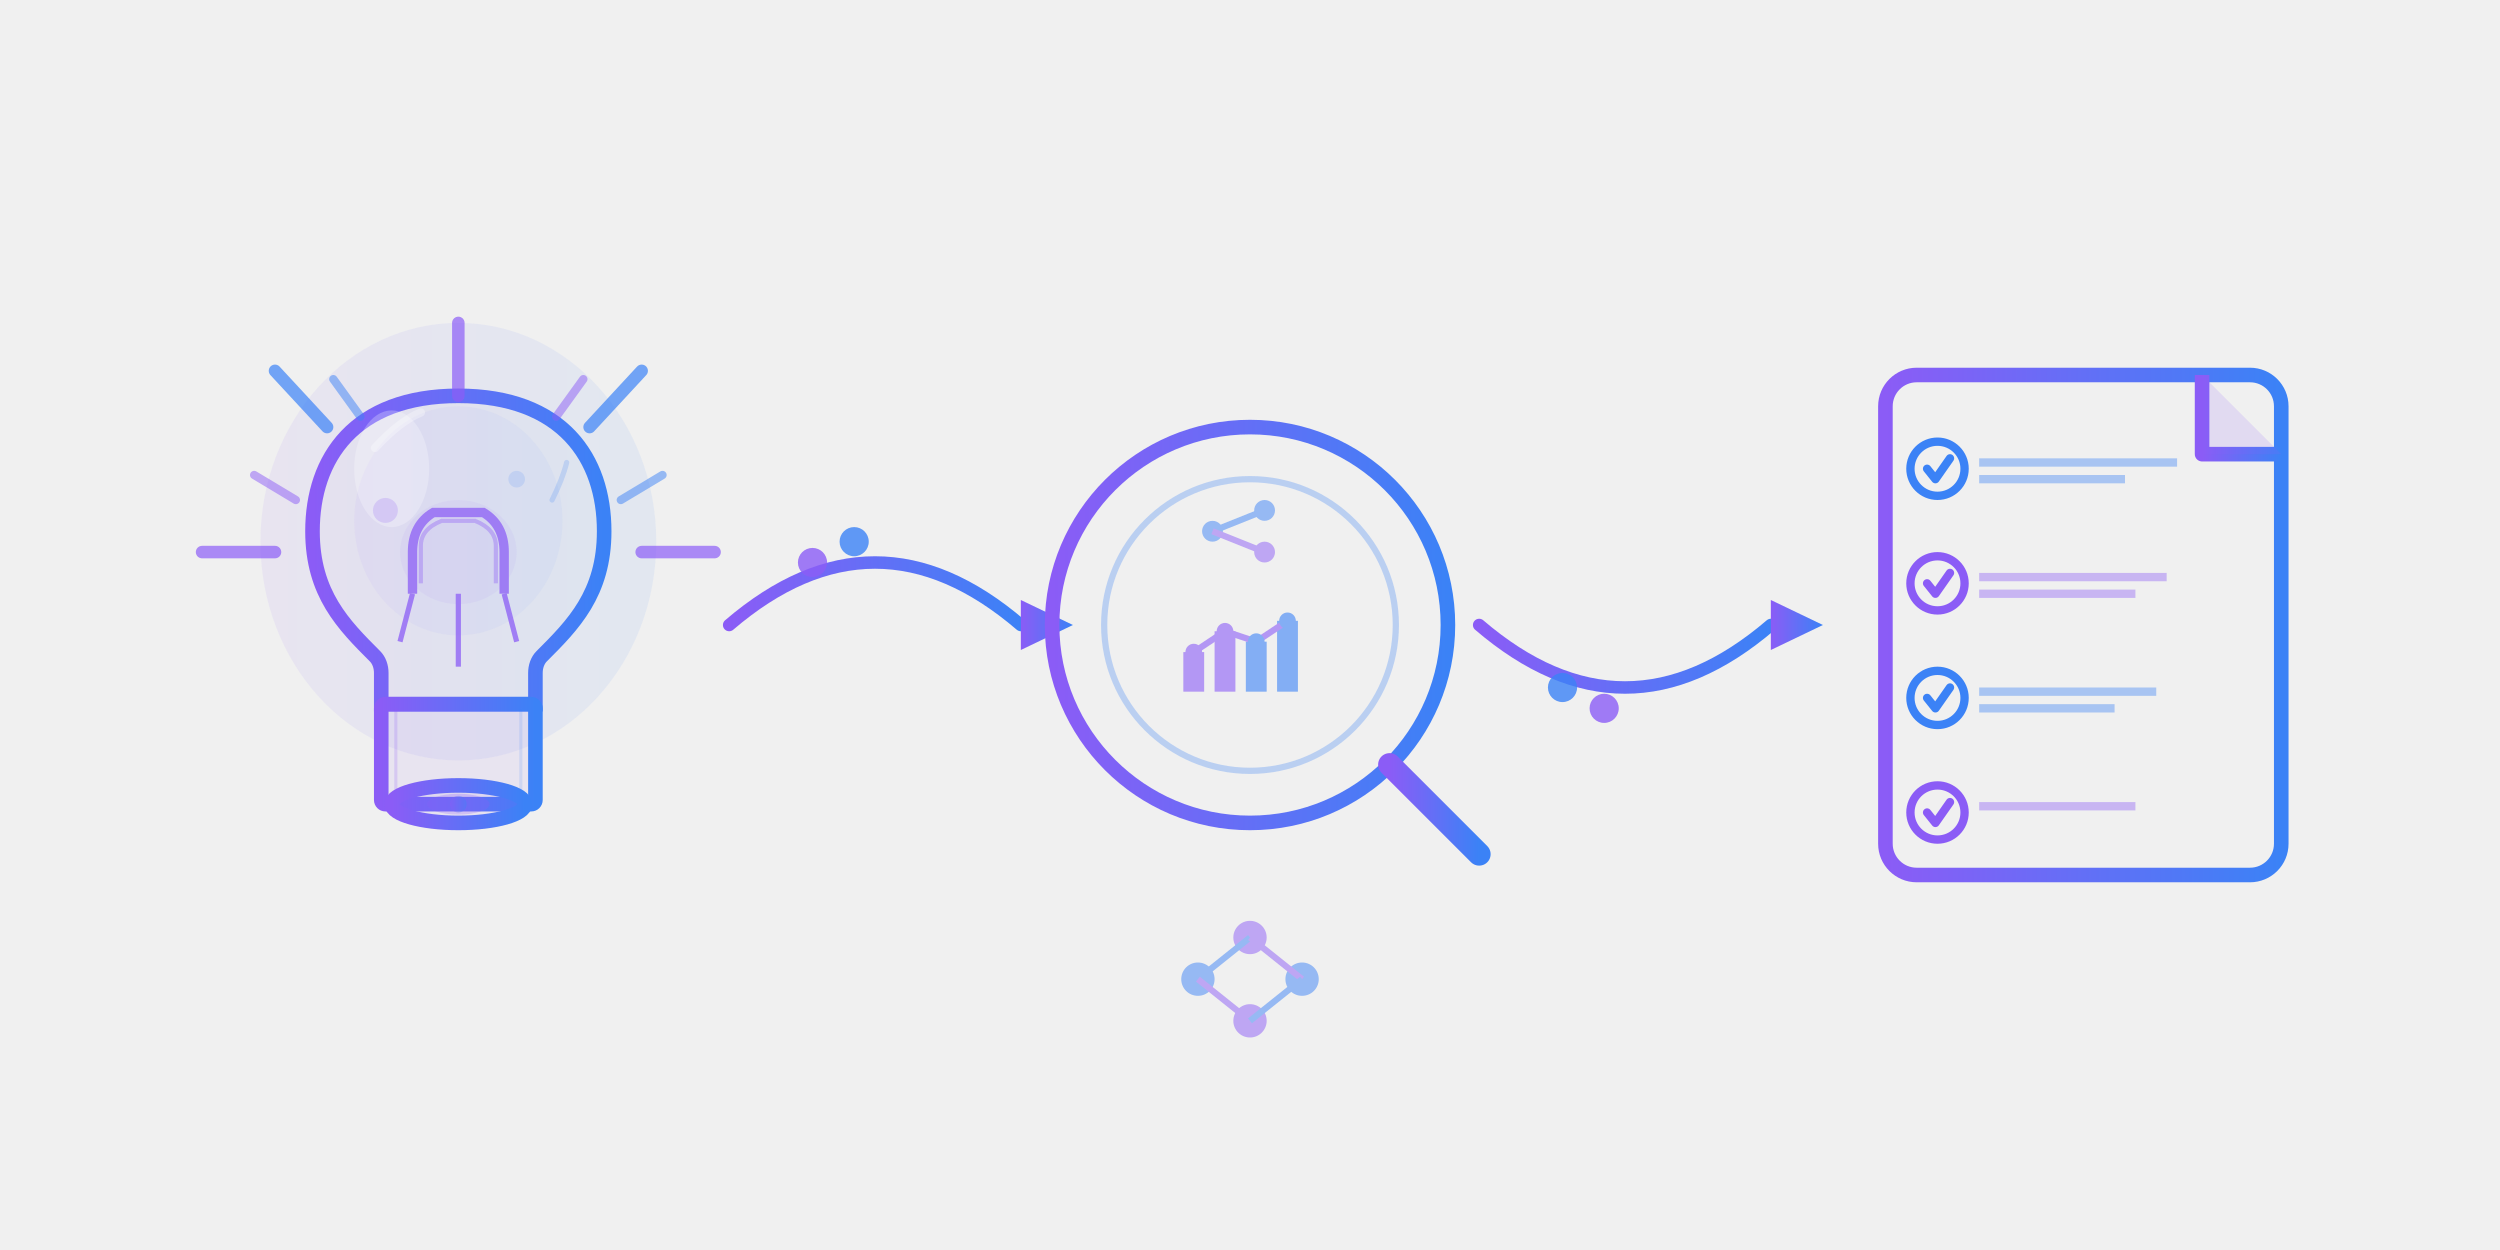
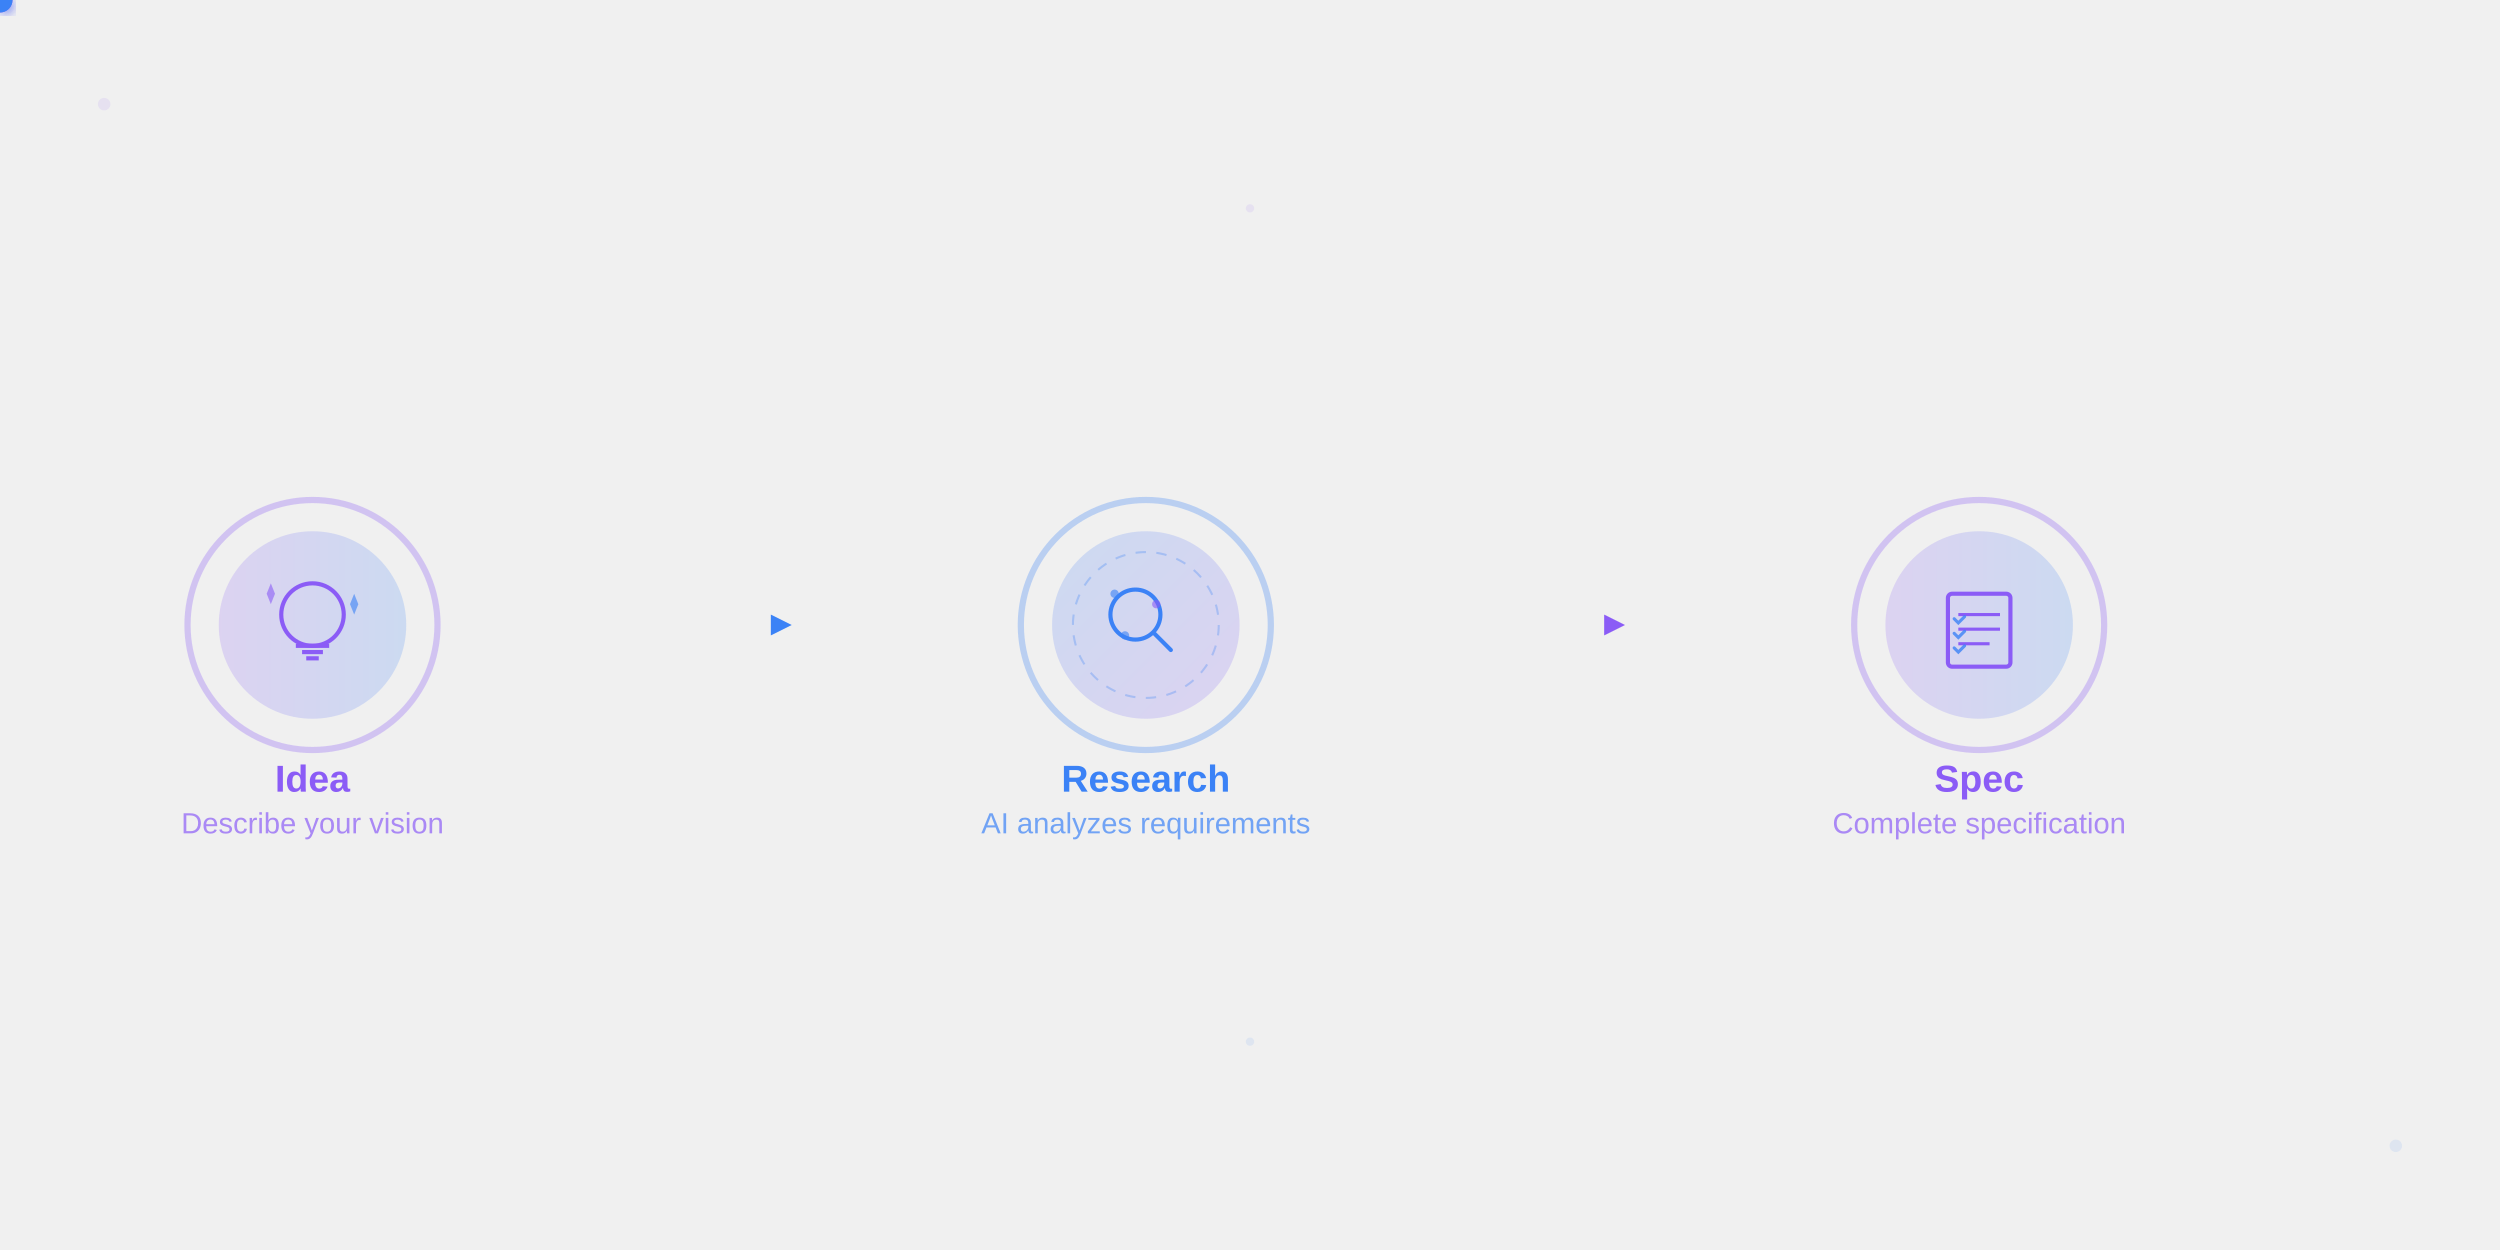
- <svg xmlns="http://www.w3.org/2000/svg" viewBox="0 0 1200 600" width="100%" height="100%">
+ <svg xmlns="http://www.w3.org/2000/svg" viewBox="0 0 1200 600" width="100%" height="100%" class="svg-play-once">
+   <style>
+     .svg-play-once {
+       animation: fadeIn 0.6s ease-in;
+     }
+     
+     .svg-play-once * {
+       animation-play-state: paused;
+     }
+     
+     .svg-play-once.is-visible * {
+       animation-play-state: running;
+     }
+     
+     @keyframes fadeIn {
+       from { opacity: 0; }
+       to { opacity: 1; }
+     }
+   </style>
  <defs>
    <linearGradient id="purpleBlue" x1="0%" y1="0%" x2="100%" y2="0%">
      <stop offset="0%" style="stop-color:#8b5cf6;stop-opacity:1" />
      <stop offset="100%" style="stop-color:#3b82f6;stop-opacity:1" />
    </linearGradient>
-     <linearGradient id="blueGradient" x1="0%" y1="0%" x2="0%" y2="100%">
+     <linearGradient id="blueGradient" x1="0%" y1="0%" x2="100%" y2="100%">
      <stop offset="0%" style="stop-color:#3b82f6;stop-opacity:1" />
      <stop offset="100%" style="stop-color:#8b5cf6;stop-opacity:1" />
    </linearGradient>
+     <filter id="glow">
+       <feGaussianBlur stdDeviation="3" result="coloredBlur" />
+       <feMerge>
+         <feMergeNode in="coloredBlur" />
+         <feMergeNode in="SourceGraphic" />
+       </feMerge>
+     </filter>
  </defs>
-   <g transform="translate(220, 300)">
-     <ellipse cx="0" cy="-40" rx="95" ry="105" fill="url(#purpleBlue)" opacity="0.08" />
-     <path d="M 0 -110               C -50 -110 -70 -80 -70 -45              C -70 -15 -55 0 -40 15              C -38 17 -37 20 -37 23              L -37 38              L 37 38              L 37 23              C 37 20 38 17 40 15              C 55 0 70 -15 70 -45              C 70 -80 50 -110 0 -110 Z" fill="url(#purpleBlue)" fill-opacity="0.03" stroke="url(#purpleBlue)" stroke-width="7" />
-     <ellipse cx="0" cy="-50" rx="50" ry="55" fill="url(#purpleBlue)" opacity="0.05" />
-     <ellipse cx="-32" cy="-75" rx="18" ry="28" fill="#ffffff" opacity="0.25" />
-     <path d="M -40 -85 Q -28 -98 -18 -102" fill="none" stroke="#ffffff" stroke-width="4" opacity="0.3" stroke-linecap="round" />
-     <circle cx="-35" cy="-55" r="6" fill="#8b5cf6" opacity="0.2" />
-     <circle cx="28" cy="-70" r="4" fill="#3b82f6" opacity="0.15" />
-     <path d="M 45 -60 Q 50 -70 52 -78" fill="none" stroke="#3b82f6" stroke-width="2.5" opacity="0.2" stroke-linecap="round" />
-     <g>
-       <rect x="-37" y="38" width="74" height="48" fill="#8b5cf6" fill-opacity="0.08" stroke="url(#purpleBlue)" stroke-width="7" rx="2" />
-       <line x1="-37" y1="47" x2="37" y2="47" stroke="url(#purpleBlue)" stroke-width="2.5" opacity="0.35" />
-       <line x1="-37" y1="56" x2="37" y2="56" stroke="url(#purpleBlue)" stroke-width="2.5" opacity="0.35" />
-       <line x1="-37" y1="65" x2="37" y2="65" stroke="url(#purpleBlue)" stroke-width="2.5" opacity="0.35" />
-       <line x1="-37" y1="74" x2="37" y2="74" stroke="url(#purpleBlue)" stroke-width="2.5" opacity="0.35" />
-       <line x1="-30" y1="40" x2="-30" y2="84" stroke="#8b5cf6" stroke-width="1.5" opacity="0.2" />
-       <line x1="30" y1="40" x2="30" y2="84" stroke="#3b82f6" stroke-width="1.5" opacity="0.15" />
+   <g id="stage1" transform="translate(100, 250)">
+     <circle cx="50" cy="50" r="60" fill="none" stroke="#8b5cf6" stroke-width="3" opacity="0.3" />
+     <circle cx="50" cy="50" r="45" fill="url(#purpleBlue)" opacity="0.2">
+       <animate attributeName="r" values="45;50;45" dur="2s" repeatCount="1" />
+     </circle>
+     <circle cx="50" cy="45" r="15" fill="none" stroke="#8b5cf6" stroke-width="2" />
+     <path d="M 42 60 L 58 60" stroke="#8b5cf6" stroke-width="2" />
+     <path d="M 45 63 L 55 63" stroke="#8b5cf6" stroke-width="2" />
+     <path d="M 47 66 L 53 66" stroke="#8b5cf6" stroke-width="2" />
+     <g opacity="0.6">
+       <path d="M 30 30 L 32 35 L 30 40 L 28 35 Z" fill="#8b5cf6">
+         <animate attributeName="opacity" values="0.3;1;0.3" dur="1.5s" repeatCount="1" />
+       </path>
+       <path d="M 70 35 L 72 40 L 70 45 L 68 40 Z" fill="#3b82f6">
+         <animate attributeName="opacity" values="0.3;1;0.3" dur="1.8s" repeatCount="1" />
+       </path>
    </g>
-     <ellipse cx="0" cy="86" rx="32" ry="9" fill="#8b5cf6" fill-opacity="0.1" stroke="url(#purpleBlue)" stroke-width="7" />
-     <ellipse cx="0" cy="86" rx="15" ry="5" fill="#8b5cf6" opacity="0.25" />
-     <circle cx="0" cy="86" r="4" fill="url(#purpleBlue)" opacity="0.4" />
-     <g opacity="0.75">
-       <line x1="0" y1="20" x2="0" y2="-15" stroke="#8b5cf6" stroke-width="2.5" />
-       <path d="M -22 -15                 L -22 -35                 Q -22 -48 -12 -54                 L 12 -54                 Q 22 -48 22 -35                 L 22 -15" fill="none" stroke="#8b5cf6" stroke-width="4.5" />
-       <path d="M -18 -20 L -18 -38 Q -18 -46 -8 -50 L 8 -50 Q 18 -46 18 -38 L 18 -20" fill="none" stroke="#8b5cf6" stroke-width="2" opacity="0.5" />
-       <line x1="-22" y1="-15" x2="-28" y2="8" stroke="#8b5cf6" stroke-width="2.5" />
-       <line x1="22" y1="-15" x2="28" y2="8" stroke="#8b5cf6" stroke-width="2.5" />
-       <ellipse cx="0" cy="-35" rx="28" ry="25" fill="#8b5cf6" opacity="0.08" />
-     </g>
-     <line x1="0" y1="-110" x2="0" y2="-145" stroke="#8b5cf6" stroke-width="6" stroke-linecap="round" opacity="0.7">
-       <animate attributeName="opacity" values="0.7;0.35;0.7" dur="2s" repeatCount="indefinite" />
-     </line>
-     <line x1="63" y1="-95" x2="88" y2="-122" stroke="#3b82f6" stroke-width="6" stroke-linecap="round" opacity="0.7">
-       <animate attributeName="opacity" values="0.7;0.35;0.7" dur="2s" begin="0.25s" repeatCount="indefinite" />
-     </line>
-     <line x1="88" y1="-35" x2="123" y2="-35" stroke="#8b5cf6" stroke-width="6" stroke-linecap="round" opacity="0.7">
-       <animate attributeName="opacity" values="0.7;0.35;0.7" dur="2s" begin="0.5s" repeatCount="indefinite" />
-     </line>
-     <line x1="-63" y1="-95" x2="-88" y2="-122" stroke="#3b82f6" stroke-width="6" stroke-linecap="round" opacity="0.7">
-       <animate attributeName="opacity" values="0.7;0.35;0.7" dur="2s" begin="0.75s" repeatCount="indefinite" />
-     </line>
-     <line x1="-88" y1="-35" x2="-123" y2="-35" stroke="#8b5cf6" stroke-width="6" stroke-linecap="round" opacity="0.7">
-       <animate attributeName="opacity" values="0.7;0.35;0.7" dur="2s" begin="1s" repeatCount="indefinite" />
-     </line>
-     <line x1="47" y1="-100" x2="60" y2="-118" stroke="#8b5cf6" stroke-width="4" stroke-linecap="round" opacity="0.5">
-       <animate attributeName="opacity" values="0.5;0.2;0.5" dur="2s" begin="0.35s" repeatCount="indefinite" />
-     </line>
-     <line x1="-47" y1="-100" x2="-60" y2="-118" stroke="#3b82f6" stroke-width="4" stroke-linecap="round" opacity="0.5">
-       <animate attributeName="opacity" values="0.5;0.2;0.5" dur="2s" begin="0.85s" repeatCount="indefinite" />
-     </line>
-     <line x1="78" y1="-60" x2="98" y2="-72" stroke="#3b82f6" stroke-width="4" stroke-linecap="round" opacity="0.5">
-       <animate attributeName="opacity" values="0.5;0.2;0.5" dur="2s" begin="0.6s" repeatCount="indefinite" />
-     </line>
-     <line x1="-78" y1="-60" x2="-98" y2="-72" stroke="#8b5cf6" stroke-width="4" stroke-linecap="round" opacity="0.5">
-       <animate attributeName="opacity" values="0.5;0.2;0.5" dur="2s" begin="0.1s" repeatCount="indefinite" />
-     </line>
+     <text x="50" y="130" font-family="Arial, sans-serif" font-size="18" font-weight="bold" fill="#8b5cf6" text-anchor="middle">Idea</text>
+     <text x="50" y="150" font-family="Arial, sans-serif" font-size="14" fill="#8b5cf6" text-anchor="middle" opacity="0.7">Describe your vision</text>
  </g>
-   <g>
-     <path d="M 350 300 Q 420 240 490 300" fill="none" stroke="url(#purpleBlue)" stroke-width="6" stroke-linecap="round" />
-     <polygon points="490,288 515,300 490,312" fill="url(#purpleBlue)" />
-     <circle cx="390" cy="270" r="7" fill="#8b5cf6" opacity="0.8">
-       <animateMotion path="M 0 0 Q 50 -30 100 0" dur="2s" repeatCount="indefinite" />
-       <animate attributeName="opacity" values="0;0.8;0" dur="2s" repeatCount="indefinite" />
-     </circle>
-     <circle cx="410" cy="260" r="7" fill="#3b82f6" opacity="0.8">
-       <animateMotion path="M 0 0 Q 50 -30 100 0" dur="2s" begin="0.5s" repeatCount="indefinite" />
-       <animate attributeName="opacity" values="0;0.8;0" dur="2s" begin="0.5s" repeatCount="indefinite" />
+   <g id="arrow1">
+     <path d="M 220 300 L 380 300" stroke="url(#purpleBlue)" stroke-width="3" opacity="0.6" stroke-dasharray="10 5">
+       <animate attributeName="stroke-dashoffset" from="0" to="100" dur="2s" repeatCount="1" />
+     </path>
+     <polygon points="380,300 370,295 370,305" fill="#3b82f6" />
+     <circle r="6" fill="#8b5cf6" filter="url(#glow)">
+       <animateMotion dur="2s" repeatCount="1" path="M 220 300 L 380 300" />
    </circle>
  </g>
-   <g transform="translate(600, 300)">
-     <circle cx="0" cy="0" r="95" fill="none" stroke="url(#purpleBlue)" stroke-width="7" />
-     <line x1="67" y1="67" x2="110" y2="110" stroke="url(#purpleBlue)" stroke-width="11" stroke-linecap="round" />
-     <circle cx="0" cy="0" r="70" fill="none" stroke="#3b82f6" stroke-width="3" opacity="0.3" />
-     <g transform="translate(-32, -12)" opacity="0.6">
-       <rect x="0" y="25" width="10" height="19" fill="#8b5cf6" />
-       <rect x="15" y="15" width="10" height="29" fill="#8b5cf6" />
-       <rect x="30" y="20" width="10" height="24" fill="#3b82f6" />
-       <rect x="45" y="10" width="10" height="34" fill="#3b82f6" />
-       <path d="M 5 25 L 20 15 L 35 20 L 50 10" fill="none" stroke="#8b5cf6" stroke-width="3" />
-       <circle cx="5" cy="25" r="4" fill="#8b5cf6" />
-       <circle cx="20" cy="15" r="4" fill="#8b5cf6" />
-       <circle cx="35" cy="20" r="4" fill="#3b82f6" />
-       <circle cx="50" cy="10" r="4" fill="#3b82f6" />
+   <g id="stage2" transform="translate(500, 250)">
+     <circle cx="50" cy="50" r="60" fill="none" stroke="#3b82f6" stroke-width="3" opacity="0.3" />
+     <circle cx="50" cy="50" r="45" fill="url(#blueGradient)" opacity="0.2">
+       <animate attributeName="r" values="45;50;45" dur="2.2s" repeatCount="1" />
+     </circle>
+     <circle cx="45" cy="45" r="12" fill="none" stroke="#3b82f6" stroke-width="2" />
+     <path d="M 54 54 L 62 62" stroke="#3b82f6" stroke-width="2" stroke-linecap="round" />
+     <g opacity="0.6">
+       <circle cx="35" cy="35" r="2" fill="#3b82f6">
+         <animate attributeName="opacity" values="0;1;0" dur="1.5s" repeatCount="1" />
+       </circle>
+       <circle cx="55" cy="40" r="2" fill="#8b5cf6">
+         <animate attributeName="opacity" values="0;1;0" dur="1.8s" repeatCount="1" />
+       </circle>
+       <circle cx="40" cy="55" r="2" fill="#3b82f6">
+         <animate attributeName="opacity" values="0;1;0" dur="2s" repeatCount="1" />
+       </circle>
    </g>
-     <g transform="translate(-18, -45)" opacity="0.5">
-       <circle cx="0" cy="0" r="5" fill="#3b82f6" />
-       <circle cx="25" cy="-10" r="5" fill="#3b82f6" />
-       <circle cx="25" cy="10" r="5" fill="#8b5cf6" />
-       <line x1="0" y1="0" x2="25" y2="-10" stroke="#3b82f6" stroke-width="3" />
-       <line x1="0" y1="0" x2="25" y2="10" stroke="#8b5cf6" stroke-width="3" />
-     </g>
+     <circle cx="50" cy="50" r="35" fill="none" stroke="#3b82f6" stroke-width="1" opacity="0.3" stroke-dasharray="5 5">
+       <animateTransform attributeName="transform" type="rotate" from="0 50 50" to="360 50 50" dur="4s" repeatCount="1" />
+     </circle>
+     <text x="50" y="130" font-family="Arial, sans-serif" font-size="18" font-weight="bold" fill="#3b82f6" text-anchor="middle">Research</text>
+     <text x="50" y="150" font-family="Arial, sans-serif" font-size="14" fill="#3b82f6" text-anchor="middle" opacity="0.7">AI analyzes requirements</text>
  </g>
-   <g>
-     <path d="M 710 300 Q 780 360 850 300" fill="none" stroke="url(#purpleBlue)" stroke-width="6" stroke-linecap="round" />
-     <polygon points="850,288 875,300 850,312" fill="url(#purpleBlue)" />
-     <circle cx="750" cy="330" r="7" fill="#3b82f6" opacity="0.8">
-       <animateMotion path="M 0 0 Q 50 30 100 0" dur="2s" repeatCount="indefinite" />
-       <animate attributeName="opacity" values="0;0.8;0" dur="2s" repeatCount="indefinite" />
-     </circle>
-     <circle cx="770" cy="340" r="7" fill="#8b5cf6" opacity="0.8">
-       <animateMotion path="M 0 0 Q 50 30 100 0" dur="2s" begin="0.5s" repeatCount="indefinite" />
-       <animate attributeName="opacity" values="0;0.8;0" dur="2s" begin="0.5s" repeatCount="indefinite" />
+   <g id="arrow2">
+     <path d="M 620 300 L 780 300" stroke="url(#blueGradient)" stroke-width="3" opacity="0.6" stroke-dasharray="10 5">
+       <animate attributeName="stroke-dashoffset" from="0" to="100" dur="2s" repeatCount="1" begin="0.5s" />
+     </path>
+     <polygon points="780,300 770,295 770,305" fill="#8b5cf6" />
+     <circle r="6" fill="#3b82f6" filter="url(#glow)">
+       <animateMotion dur="2s" repeatCount="1" begin="0.5s" path="M 620 300 L 780 300" />
    </circle>
  </g>
-   <g transform="translate(1000, 300)">
-     <rect x="-95" y="-120" width="190" height="240" rx="15" fill="none" stroke="url(#purpleBlue)" stroke-width="7" />
-     <path d="M 57 -120 L 57 -82 L 95 -82" fill="none" stroke="url(#purpleBlue)" stroke-width="7" stroke-linejoin="round" />
-     <path d="M 57 -120 L 57 -82 L 95 -82 Z" fill="#8b5cf6" opacity="0.15" />
-     <g transform="translate(-70, -75)">
-       <circle cx="0" cy="0" r="13" fill="none" stroke="#3b82f6" stroke-width="4" />
-       <path d="M -5 0 L -1 5 L 6 -5" fill="none" stroke="#3b82f6" stroke-width="4" stroke-linecap="round" stroke-linejoin="round" />
-       <line x1="20" y1="-3" x2="115" y2="-3" stroke="#3b82f6" stroke-width="4" opacity="0.4" />
-       <line x1="20" y1="5" x2="90" y2="5" stroke="#3b82f6" stroke-width="4" opacity="0.4" />
+   <g id="stage3" transform="translate(900, 250)">
+     <circle cx="50" cy="50" r="60" fill="none" stroke="#8b5cf6" stroke-width="3" opacity="0.3" />
+     <circle cx="50" cy="50" r="45" fill="url(#purpleBlue)" opacity="0.2">
+       <animate attributeName="r" values="45;50;45" dur="2.5s" repeatCount="1" />
+     </circle>
+     <rect x="35" y="35" width="30" height="35" rx="2" fill="none" stroke="#8b5cf6" stroke-width="2" />
+     <line x1="40" y1="45" x2="60" y2="45" stroke="#8b5cf6" stroke-width="1.5" />
+     <line x1="40" y1="52" x2="60" y2="52" stroke="#8b5cf6" stroke-width="1.5" />
+     <line x1="40" y1="59" x2="55" y2="59" stroke="#8b5cf6" stroke-width="1.5" />
+     <g opacity="0.8">
+       <path d="M 38 47 L 40 49 L 43 46" stroke="#3b82f6" stroke-width="1.5" fill="none" stroke-linecap="round">
+         <animate attributeName="stroke-dasharray" from="0 10" to="10 0" dur="0.5s" repeatCount="1" begin="1s" />
+       </path>
+       <path d="M 38 54 L 40 56 L 43 53" stroke="#3b82f6" stroke-width="1.5" fill="none" stroke-linecap="round">
+         <animate attributeName="stroke-dasharray" from="0 10" to="10 0" dur="0.5s" repeatCount="1" begin="1.3s" />
+       </path>
+       <path d="M 38 61 L 40 63 L 43 60" stroke="#3b82f6" stroke-width="1.5" fill="none" stroke-linecap="round">
+         <animate attributeName="stroke-dasharray" from="0 10" to="10 0" dur="0.5s" repeatCount="1" begin="1.6s" />
+       </path>
    </g>
-     <g transform="translate(-70, -20)">
-       <circle cx="0" cy="0" r="13" fill="none" stroke="#8b5cf6" stroke-width="4" />
-       <path d="M -5 0 L -1 5 L 6 -5" fill="none" stroke="#8b5cf6" stroke-width="4" stroke-linecap="round" stroke-linejoin="round" />
-       <line x1="20" y1="-3" x2="110" y2="-3" stroke="#8b5cf6" stroke-width="4" opacity="0.4" />
-       <line x1="20" y1="5" x2="95" y2="5" stroke="#8b5cf6" stroke-width="4" opacity="0.4" />
-     </g>
-     <g transform="translate(-70, 35)">
-       <circle cx="0" cy="0" r="13" fill="none" stroke="#3b82f6" stroke-width="4" />
-       <path d="M -5 0 L -1 5 L 6 -5" fill="none" stroke="#3b82f6" stroke-width="4" stroke-linecap="round" stroke-linejoin="round" />
-       <line x1="20" y1="-3" x2="105" y2="-3" stroke="#3b82f6" stroke-width="4" opacity="0.4" />
-       <line x1="20" y1="5" x2="85" y2="5" stroke="#3b82f6" stroke-width="4" opacity="0.4" />
-     </g>
-     <g transform="translate(-70, 90)">
-       <circle cx="0" cy="0" r="13" fill="none" stroke="#8b5cf6" stroke-width="4" />
-       <path d="M -5 0 L -1 5 L 6 -5" fill="none" stroke="#8b5cf6" stroke-width="4" stroke-linecap="round" stroke-linejoin="round" />
-       <line x1="20" y1="-3" x2="95" y2="-3" stroke="#8b5cf6" stroke-width="4" opacity="0.4" />
-     </g>
+     <text x="50" y="130" font-family="Arial, sans-serif" font-size="18" font-weight="bold" fill="#8b5cf6" text-anchor="middle">Spec</text>
+     <text x="50" y="150" font-family="Arial, sans-serif" font-size="14" fill="#8b5cf6" text-anchor="middle" opacity="0.7">Complete specification</text>
  </g>
-   <g transform="translate(600, 470)" opacity="0.5">
-     <circle cx="-25" cy="0" r="8" fill="#3b82f6" />
-     <circle cx="0" cy="-20" r="8" fill="#8b5cf6" />
-     <circle cx="0" cy="20" r="8" fill="#8b5cf6" />
-     <circle cx="25" cy="0" r="8" fill="#3b82f6" />
-     <line x1="-25" y1="0" x2="0" y2="-20" stroke="#3b82f6" stroke-width="3" />
-     <line x1="-25" y1="0" x2="0" y2="20" stroke="#8b5cf6" stroke-width="3" />
-     <line x1="25" y1="0" x2="0" y2="-20" stroke="#8b5cf6" stroke-width="3" />
-     <line x1="25" y1="0" x2="0" y2="20" stroke="#3b82f6" stroke-width="3" />
+   <g opacity="0.1">
+     <circle cx="50" cy="50" r="3" fill="#8b5cf6" />
+     <circle cx="1150" cy="550" r="3" fill="#3b82f6" />
+     <circle cx="600" cy="100" r="2" fill="#8b5cf6" />
+     <circle cx="600" cy="500" r="2" fill="#3b82f6" />
  </g>
</svg>
